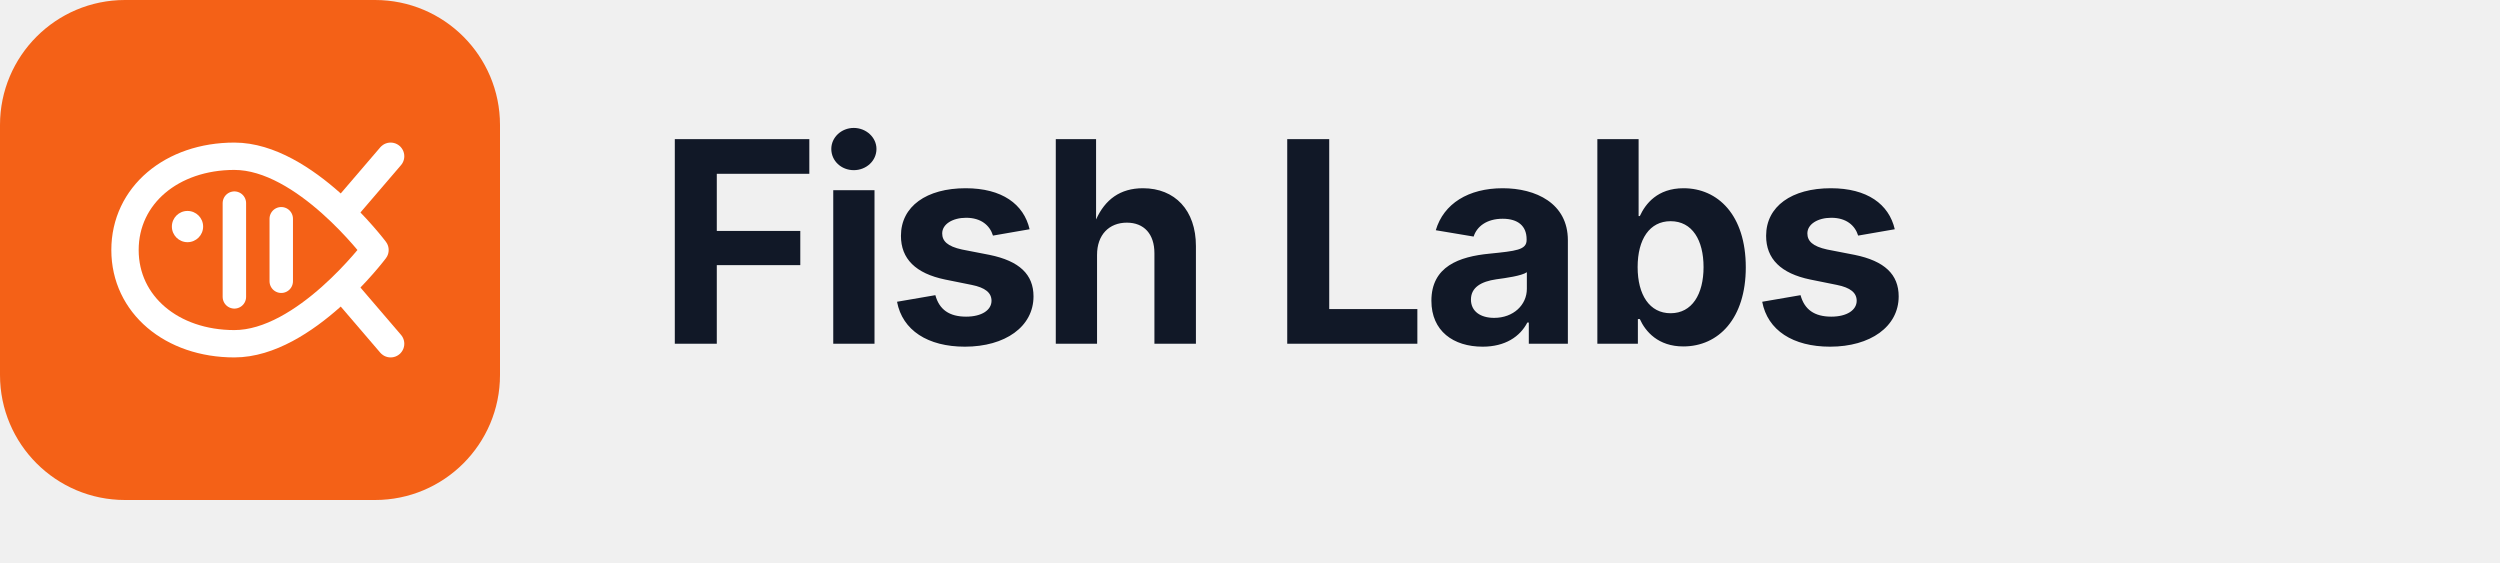
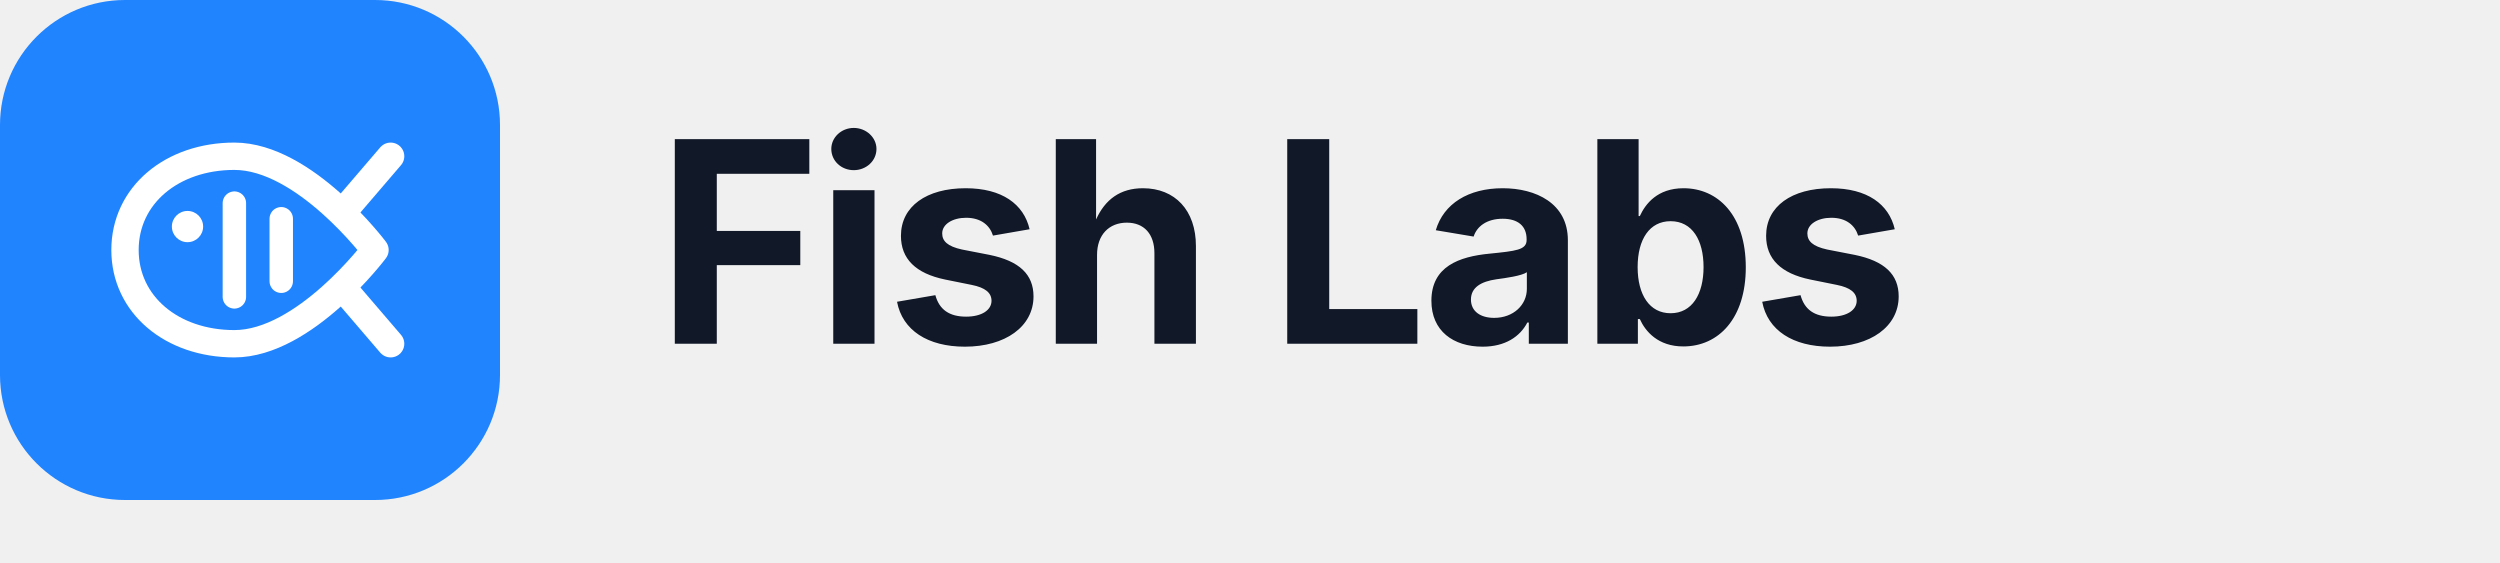
<svg xmlns="http://www.w3.org/2000/svg" viewBox="0 0 160 36" fill="none">
-   <rect width="32" height="32" rx="8" fill="#F46117" />
+   <rect width="32" height="32" rx="8" fill="#2084FF" />
  <path d="M8 16C8 12.5 11 10 15 10C19.5 10 24 16 24 16C24 16 19.5 22 15 22C11 22 8 19.5 8 16Z" stroke="#FFFFFF" stroke-width="1.75" stroke-linecap="round" stroke-linejoin="round" />
  <path d="M22 13.5L25 10M22 18.5L25 22" stroke="#FFFFFF" stroke-width="1.75" stroke-linecap="round" />
  <circle cx="12" cy="14.5" r="1" fill="#FFFFFF" />
  <path d="M15 13V19M18 14V18" stroke="#FFFFFF" stroke-width="1.5" stroke-linecap="round" />
  <text x="42" y="22" font-family="Inter, -apple-system, sans-serif" font-size="18" font-weight="700" fill="#111827" letter-spacing="-0.02em">Fish Labs</text>
</svg>
